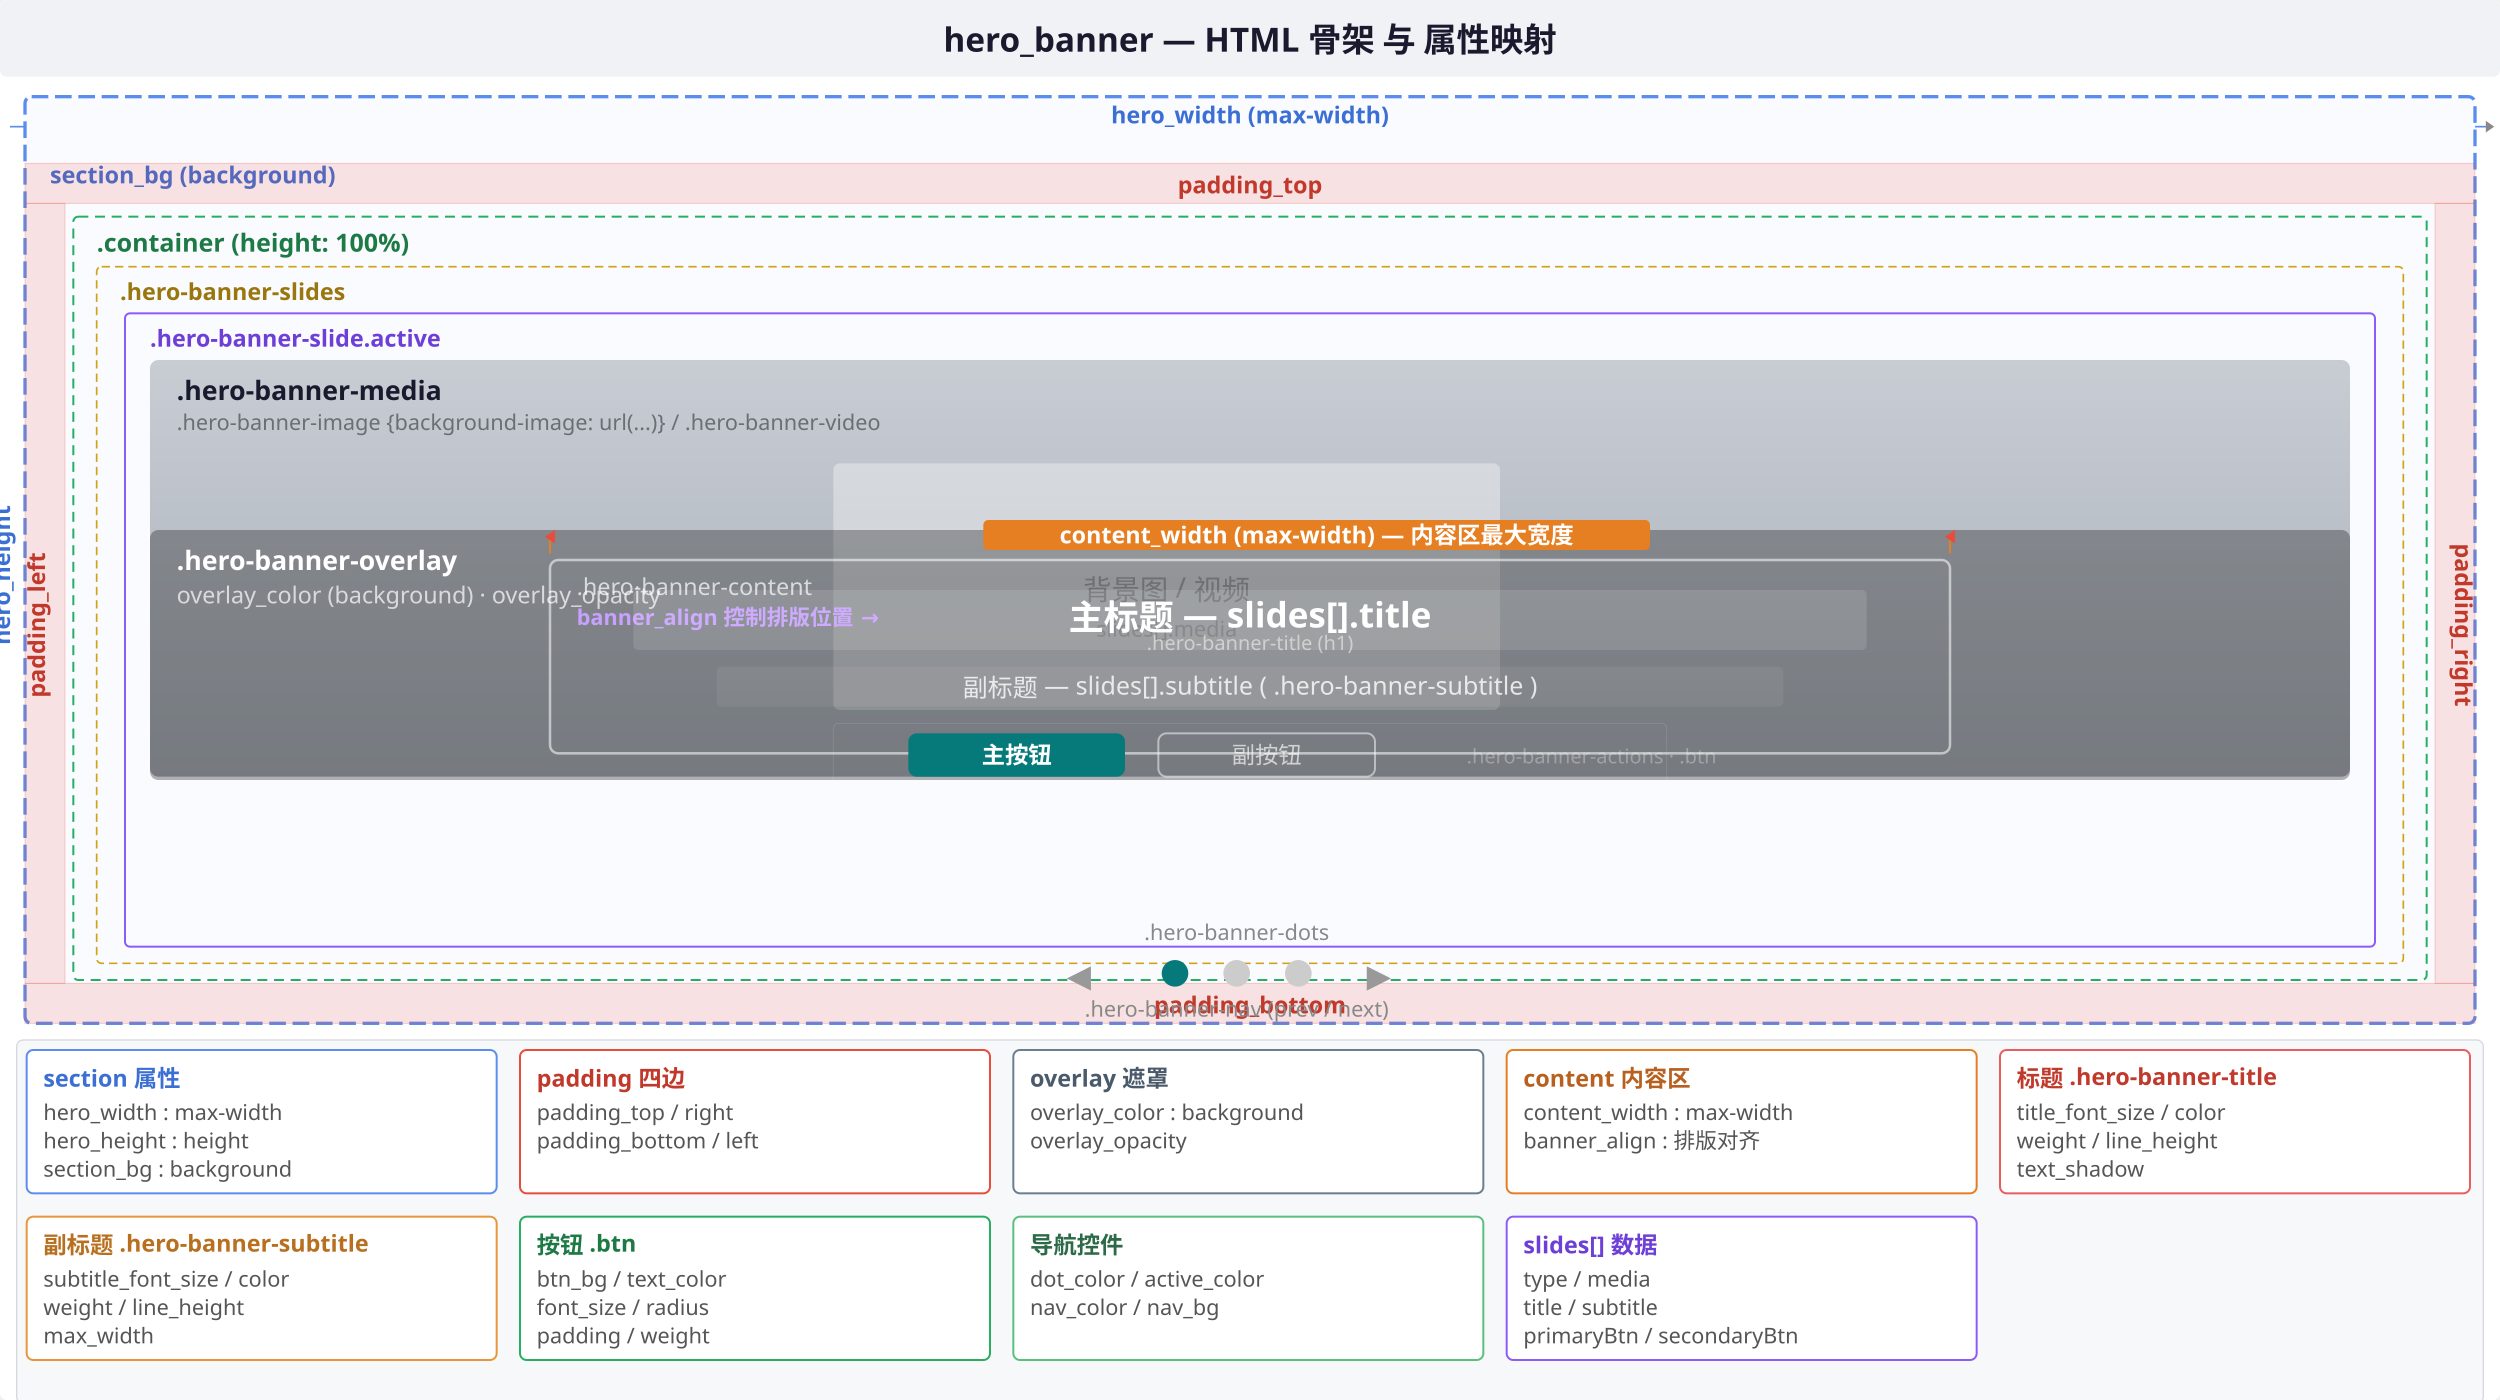
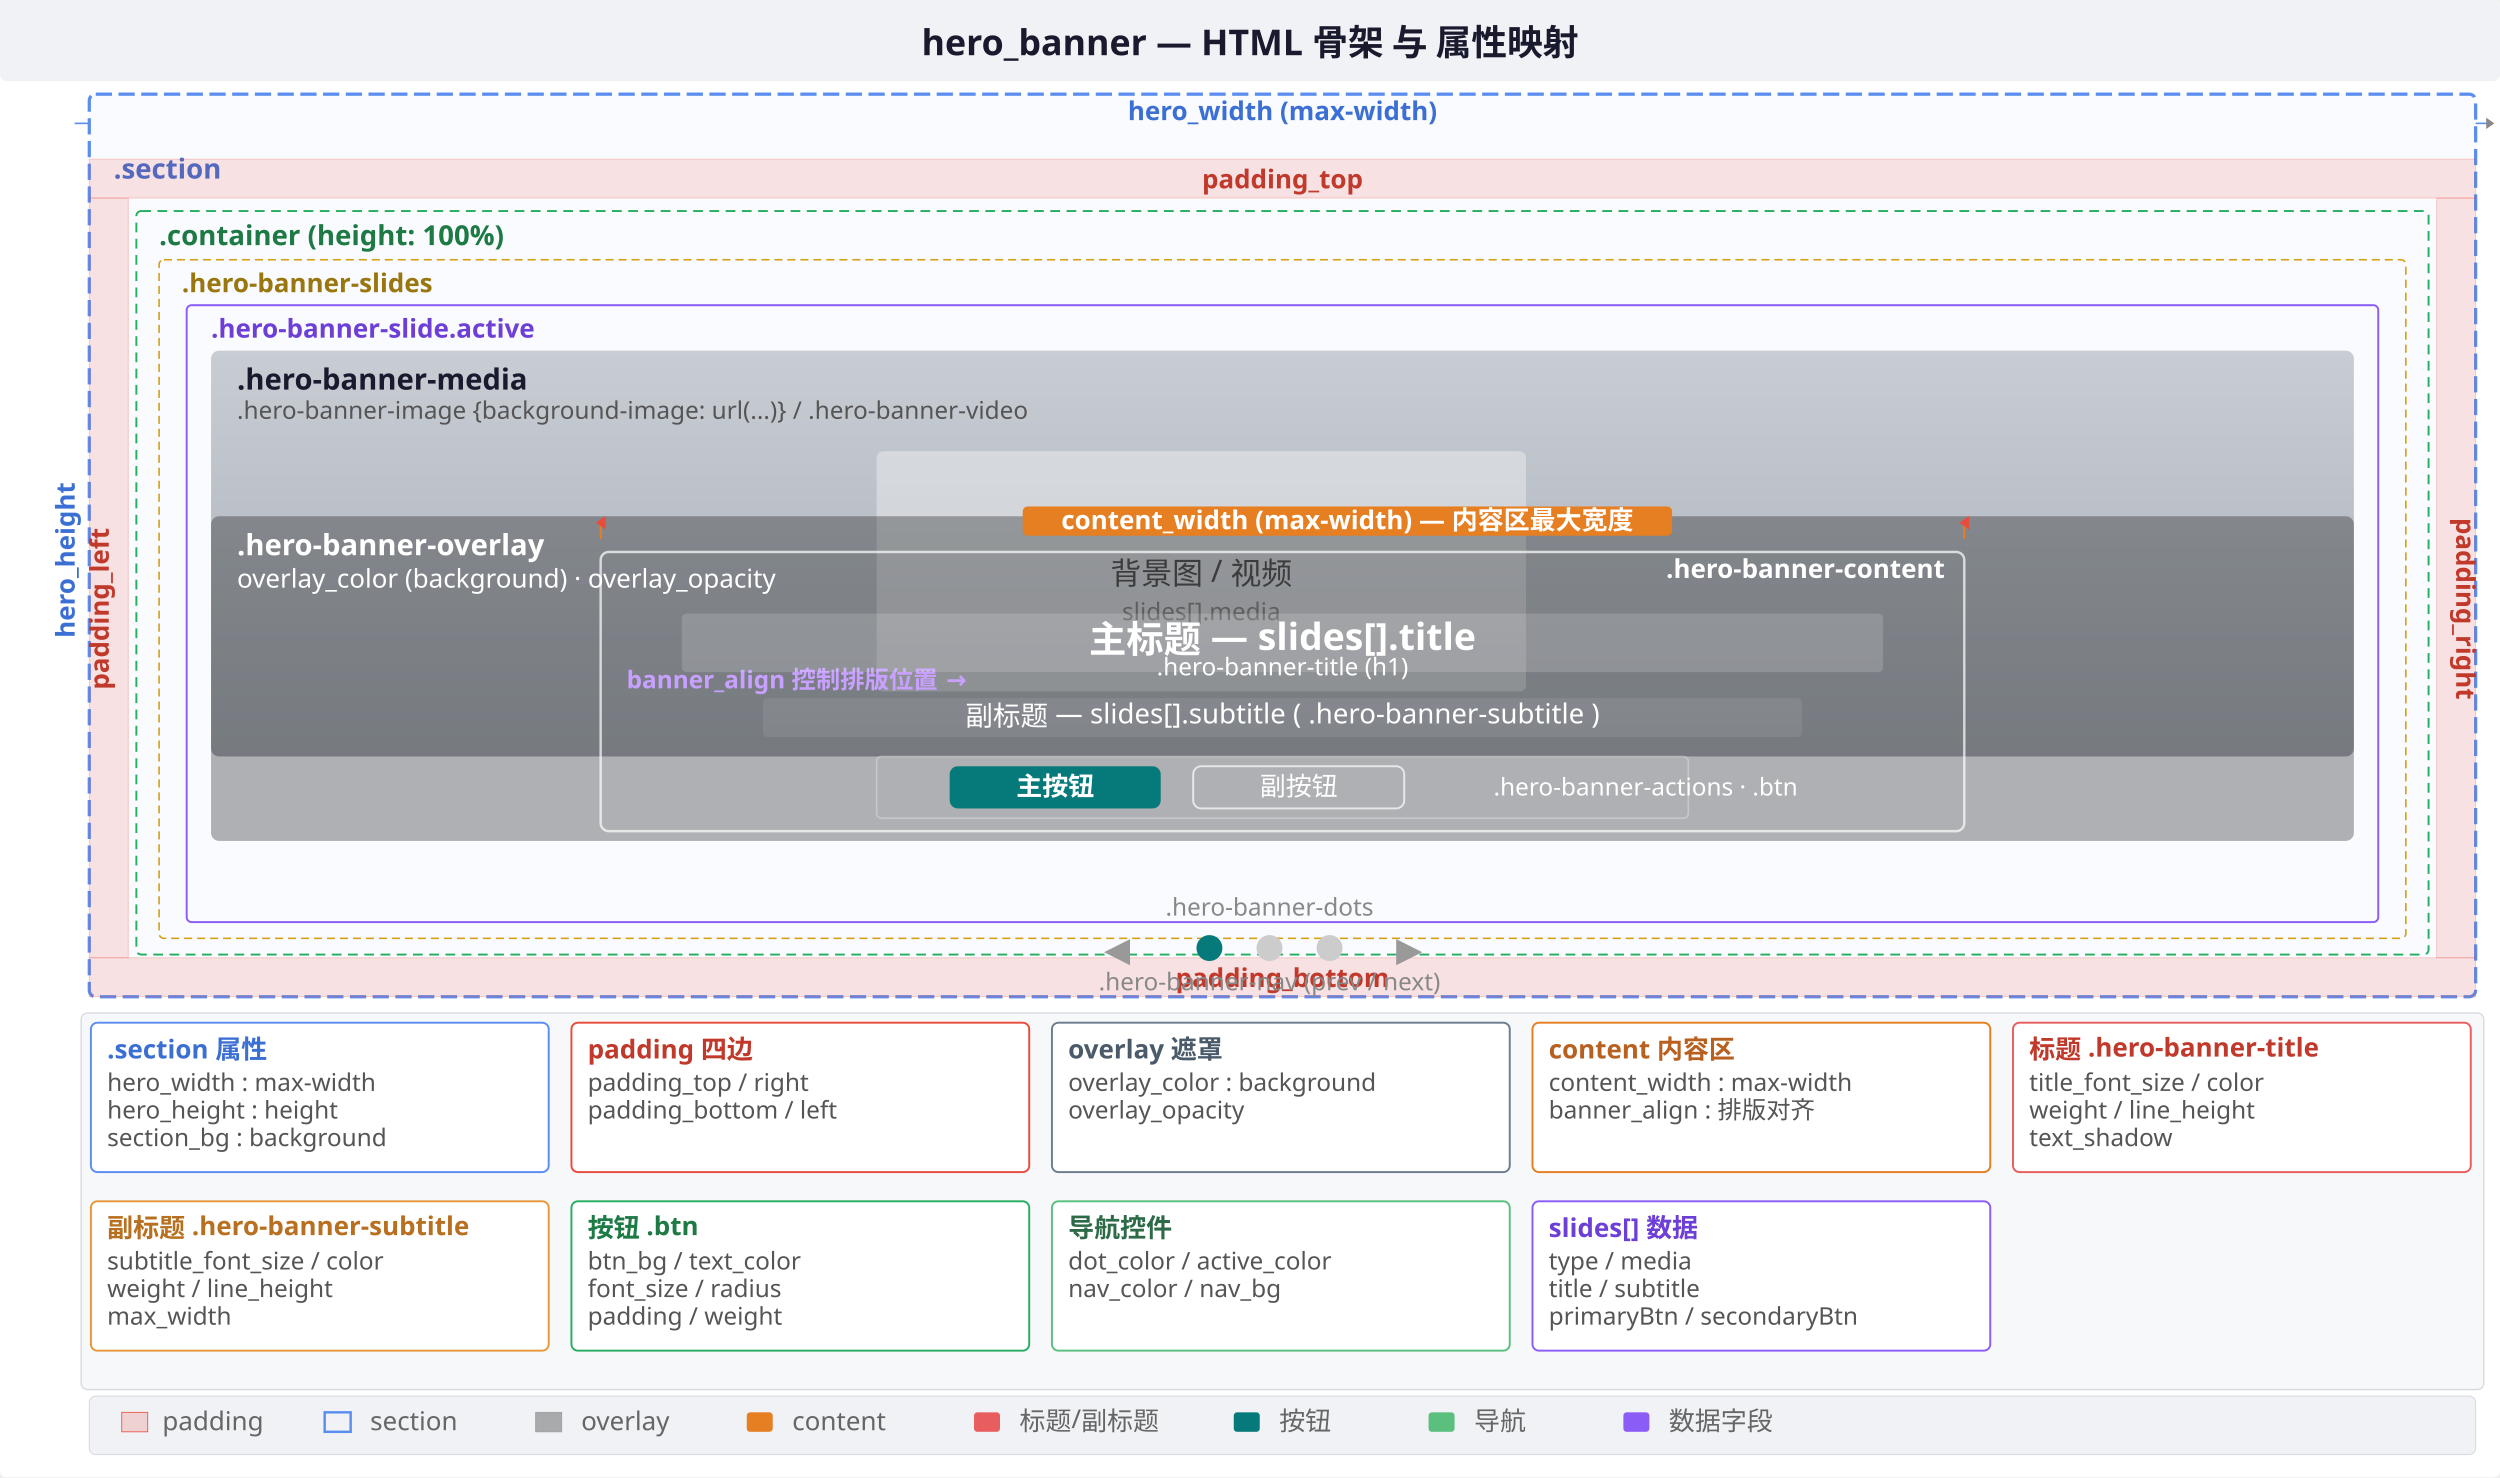
- <svg xmlns="http://www.w3.org/2000/svg" viewBox="0 0 1500 840" width="1500" height="840">
+ <svg xmlns="http://www.w3.org/2000/svg" viewBox="0 0 1540 910" width="1540" height="910">
  <defs>
    <marker id="aD" markerWidth="7" markerHeight="7" refX="3.5" refY="3.5" orient="auto">
      <path d="M0,1 L3.5,6 L7,1" fill="#e74c3c" />
    </marker>
    <marker id="aU" markerWidth="7" markerHeight="7" refX="3.5" refY="3.5" orient="auto">
      <path d="M0,6 L3.5,1 L7,6" fill="#e74c3c" />
    </marker>
    <marker id="aRb" markerWidth="7" markerHeight="7" refX="3.5" refY="3.5" orient="auto">
      <path d="M1,0 L6,3.5 L1,7" fill="#888" />
    </marker>
    <linearGradient id="mg" x1="0" y1="0" x2="0" y2="1">
      <stop offset="0%" stop-color="#c8cdd4" />
      <stop offset="100%" stop-color="#a8aeb6" />
    </linearGradient>
  </defs>
  <style>text{font-family:"Microsoft YaHei","PingFang SC",sans-serif}</style>
-   <rect x="0" y="0" width="1500" height="840" fill="#fff" rx="4" />
-   <rect x="0" y="0" width="1500" height="46" fill="#f0f2f5" rx="4" />
-   <text x="750" y="31" text-anchor="middle" font-size="20" font-weight="bold" fill="#1a1a2e">hero_banner — HTML 骨架 与 属性映射</text>
-   <rect x="15" y="58" width="1470" height="556" fill="rgba(91,141,239,0.035)" stroke="#5b8def" stroke-width="2" stroke-dasharray="10 4" rx="4" />
-   <line x1="15" y1="76" x2="6" y2="76" stroke="#5b8def" stroke-width="1" />
-   <line x1="1485" y1="76" x2="1494" y2="76" stroke="#5b8def" stroke-width="1" marker-end="url(#aRb)" />
-   <text x="750" y="74" text-anchor="middle" font-size="14" fill="#3b6fd4" font-weight="bold">hero_width (max-width)</text>
-   <text x="6" y="345" text-anchor="middle" font-size="14" fill="#3b6fd4" font-weight="bold" transform="rotate(-90, 6, 345)">hero_height</text>
-   <text x="30" y="110" font-size="14" fill="#3b6fd4" font-weight="bold">section_bg (background)</text>
-   <rect x="15" y="98" width="1470" height="24" fill="rgba(231,76,60,0.15)" stroke="rgba(231,76,60,0.3)" stroke-width="0.5" />
-   <text x="750" y="116" text-anchor="middle" font-size="14" fill="#c0392b" font-weight="bold">padding_top</text>
-   <rect x="15" y="590" width="1470" height="24" fill="rgba(231,76,60,0.15)" stroke="rgba(231,76,60,0.3)" stroke-width="0.5" />
-   <text x="750" y="608" text-anchor="middle" font-size="14" fill="#c0392b" font-weight="bold">padding_bottom</text>
-   <rect x="15" y="122" width="24" height="468" fill="rgba(231,76,60,0.15)" stroke="rgba(231,76,60,0.3)" stroke-width="0.5" />
-   <text x="27" y="375" text-anchor="middle" font-size="14" fill="#c0392b" font-weight="bold" transform="rotate(-90, 27, 375)">padding_left</text>
-   <rect x="1461" y="122" width="24" height="468" fill="rgba(231,76,60,0.15)" stroke="rgba(231,76,60,0.3)" stroke-width="0.5" />
-   <text x="1473" y="375" text-anchor="middle" font-size="14" fill="#c0392b" font-weight="bold" transform="rotate(90, 1473, 375)">padding_right</text>
-   <rect x="44" y="130" width="1412" height="458" fill="none" stroke="#27ae60" stroke-width="1.2" stroke-dasharray="6 4" rx="3" />
-   <text x="58" y="151" font-size="15" fill="#1e7a45" font-weight="bold">.container (height: 100%)</text>
-   <rect x="58" y="160" width="1384" height="418" fill="none" stroke="#d4a017" stroke-width="1" stroke-dasharray="5 3" rx="3" />
-   <text x="72" y="180" font-size="14" fill="#9a760e" font-weight="bold">.hero-banner-slides</text>
-   <rect x="75" y="188" width="1350" height="380" fill="none" stroke="#8b5cf6" stroke-width="1.2" rx="3" />
-   <text x="90" y="208" font-size="14" fill="#6d3fd6" font-weight="bold">.hero-banner-slide.active</text>
-   <rect x="90" y="216" width="1320" height="250" fill="url(#mg)" rx="5" />
-   <text x="106" y="240" font-size="16" fill="#1a1a2e" font-weight="bold">.hero-banner-media</text>
-   <text x="106" y="258" font-size="13" fill="rgba(0,0,0,0.45)">.hero-banner-image {background-image: url(...)}  /  .hero-banner-video</text>
-   <rect x="500" y="278" width="400" height="148" fill="rgba(255,255,255,0.35)" rx="4" />
-   <text x="700" y="360" text-anchor="middle" font-size="17" fill="rgba(0,0,0,0.25)">背景图 / 视频</text>
-   <text x="700" y="382" text-anchor="middle" font-size="13" fill="rgba(0,0,0,0.18)">slides[].media</text>
-   <rect x="90" y="318" width="1320" height="150" fill="rgba(0,0,0,0.3)" rx="5" />
-   <text x="106" y="342" font-size="16" fill="#fff" font-weight="bold">.hero-banner-overlay</text>
-   <text x="106" y="362" font-size="14" fill="rgba(255,255,255,0.7)">overlay_color (background)  ·  overlay_opacity</text>
-   <rect x="330" y="336" width="840" height="116" fill="none" stroke="rgba(255,255,255,0.55)" stroke-width="1.5" rx="5" />
-   <text x="346" y="357" font-size="14" fill="rgba(255,255,255,0.7)">.hero-banner-content</text>
-   <line x1="330" y1="332" x2="330" y2="322" stroke="#e67e22" stroke-width="1.2" marker-end="url(#aU)" />
-   <line x1="1170" y1="332" x2="1170" y2="322" stroke="#e67e22" stroke-width="1.2" marker-end="url(#aU)" />
-   <rect x="590" y="312" width="400" height="18" fill="#e67e22" rx="3" />
-   <text x="790" y="326" text-anchor="middle" font-size="14" fill="#fff" font-weight="bold">content_width (max-width) — 内容区最大宽度</text>
-   <text x="346" y="375" font-size="13" fill="#c8a0ff" font-weight="bold">banner_align 控制排版位置 →</text>
-   <rect x="380" y="354" width="740" height="36" fill="rgba(255,255,255,0.12)" rx="3" />
-   <text x="750" y="378" text-anchor="middle" font-size="21" fill="#fff" font-weight="bold">主标题 — slides[].title</text>
-   <text x="750" y="390" text-anchor="middle" font-size="12" fill="rgba(255,255,255,0.5)">.hero-banner-title (h1)</text>
-   <rect x="430" y="400" width="640" height="24" fill="rgba(255,255,255,0.06)" rx="3" />
-   <text x="750" y="418" text-anchor="middle" font-size="15" fill="rgba(255,255,255,0.8)">副标题 — slides[].subtitle ( .hero-banner-subtitle )</text>
-   <rect x="500" y="434" width="500" height="38" fill="none" stroke="rgba(255,255,255,0.12)" stroke-width="0.5" rx="3" />
-   <rect x="545" y="440" width="130" height="26" fill="#067a7a" rx="5" />
-   <text x="610" y="458" text-anchor="middle" font-size="14" fill="#fff" font-weight="bold">主按钮</text>
-   <rect x="695" y="440" width="130" height="26" fill="none" stroke="rgba(255,255,255,0.5)" stroke-width="1.2" rx="5" />
-   <text x="760" y="458" text-anchor="middle" font-size="14" fill="rgba(255,255,255,0.65)">副按钮</text>
-   <text x="880" y="458" font-size="12" fill="rgba(255,255,255,0.3)">.hero-banner-actions · .btn</text>
-   <circle cx="705" cy="584" r="8" fill="#067a7a" />
-   <circle cx="742" cy="584" r="8" fill="#ccc" />
-   <circle cx="779" cy="584" r="8" fill="#ccc" />
-   <text x="742" y="564" text-anchor="middle" font-size="13" fill="#888">.hero-banner-dots</text>
-   <text x="640" y="592" font-size="19" fill="#999">◀</text>
-   <text x="820" y="592" font-size="19" fill="#999">▶</text>
-   <text x="742" y="610" text-anchor="middle" font-size="13" fill="#888">.hero-banner-nav (prev / next)</text>
-   <rect x="10" y="624" width="1480" height="218" fill="#f7f8fa" stroke="#d5d8de" stroke-width="0.8" rx="4" />
-   <text x="750" y="644" text-anchor="middle" font-size="14" fill="#888" font-weight="bold">属性字段</text>
-   <rect x="16" y="630" width="282" height="86" fill="#fff" stroke="#5b8def" stroke-width="1.2" rx="4" />
-   <text x="26" y="652" font-size="14" fill="#3b6fd4" font-weight="bold">section 属性</text>
-   <text x="26" y="672" font-size="13" fill="#555">hero_width : max-width</text>
-   <text x="26" y="689" font-size="13" fill="#555">hero_height : height</text>
-   <text x="26" y="706" font-size="13" fill="#555">section_bg : background</text>
-   <rect x="312" y="630" width="282" height="86" fill="#fff" stroke="#e74c3c" stroke-width="1.2" rx="4" />
-   <text x="322" y="652" font-size="14" fill="#c0392b" font-weight="bold">padding 四边</text>
-   <text x="322" y="672" font-size="13" fill="#555">padding_top / right</text>
-   <text x="322" y="689" font-size="13" fill="#555">padding_bottom / left</text>
-   <rect x="608" y="630" width="282" height="86" fill="#fff" stroke="#6b7d8e" stroke-width="1.2" rx="4" />
-   <text x="618" y="652" font-size="14" fill="#4a5a6a" font-weight="bold">overlay 遮罩</text>
-   <text x="618" y="672" font-size="13" fill="#555">overlay_color : background</text>
-   <text x="618" y="689" font-size="13" fill="#555">overlay_opacity</text>
-   <rect x="904" y="630" width="282" height="86" fill="#fff" stroke="#e67e22" stroke-width="1.2" rx="4" />
-   <text x="914" y="652" font-size="14" fill="#b8601f" font-weight="bold">content 内容区</text>
-   <text x="914" y="672" font-size="13" fill="#555">content_width : max-width</text>
-   <text x="914" y="689" font-size="13" fill="#555">banner_align : 排版对齐</text>
-   <rect x="1200" y="630" width="282" height="86" fill="#fff" stroke="#e85d5d" stroke-width="1.2" rx="4" />
-   <text x="1210" y="652" font-size="14" fill="#c0392b" font-weight="bold">标题 .hero-banner-title</text>
-   <text x="1210" y="672" font-size="13" fill="#555">title_font_size / color</text>
-   <text x="1210" y="689" font-size="13" fill="#555">weight / line_height</text>
-   <text x="1210" y="706" font-size="13" fill="#555">text_shadow</text>
-   <rect x="16" y="730" width="282" height="86" fill="#fff" stroke="#e8963b" stroke-width="1.2" rx="4" />
-   <text x="26" y="752" font-size="14" fill="#b87020" font-weight="bold">副标题 .hero-banner-subtitle</text>
-   <text x="26" y="772" font-size="13" fill="#555">subtitle_font_size / color</text>
-   <text x="26" y="789" font-size="13" fill="#555">weight / line_height</text>
-   <text x="26" y="806" font-size="13" fill="#555">max_width</text>
-   <rect x="312" y="730" width="282" height="86" fill="#fff" stroke="#27ae60" stroke-width="1.2" rx="4" />
-   <text x="322" y="752" font-size="14" fill="#1e7a45" font-weight="bold">按钮 .btn</text>
-   <text x="322" y="772" font-size="13" fill="#555">btn_bg / text_color</text>
-   <text x="322" y="789" font-size="13" fill="#555">font_size / radius</text>
-   <text x="322" y="806" font-size="13" fill="#555">padding / weight</text>
-   <rect x="608" y="730" width="282" height="86" fill="#fff" stroke="#5bbf7e" stroke-width="1.2" rx="4" />
-   <text x="618" y="752" font-size="14" fill="#2d6a47" font-weight="bold">导航控件</text>
-   <text x="618" y="772" font-size="13" fill="#555">dot_color / active_color</text>
-   <text x="618" y="789" font-size="13" fill="#555">nav_color / nav_bg</text>
-   <rect x="904" y="730" width="282" height="86" fill="#fff" stroke="#8b5cf6" stroke-width="1.2" rx="4" />
-   <text x="914" y="752" font-size="14" fill="#6d3fd6" font-weight="bold">slides[] 数据</text>
-   <text x="914" y="772" font-size="13" fill="#555">type / media</text>
-   <text x="914" y="789" font-size="13" fill="#555">title / subtitle</text>
-   <text x="914" y="806" font-size="13" fill="#555">primaryBtn / secondaryBtn</text>
-   <rect x="15" y="846" width="1470" height="36" fill="#f0f2f5" stroke="#d5d8de" stroke-width="0.6" rx="4" />
-   <rect x="35" y="856" width="16" height="12" fill="rgba(231,76,60,0.2)" stroke="#e74c3c" stroke-width="0.5" />
-   <text x="60" y="867" font-size="14" fill="#666">padding</text>
-   <rect x="160" y="856" width="16" height="12" fill="none" stroke="#5b8def" stroke-width="1.5" />
-   <text x="188" y="867" font-size="14" fill="#666">section</text>
-   <rect x="290" y="856" width="16" height="12" fill="rgba(0,0,0,0.3)" stroke="#999" stroke-width="0.5" />
-   <text x="318" y="867" font-size="14" fill="#666">overlay</text>
-   <rect x="420" y="856" width="16" height="12" fill="#e67e22" rx="2" />
-   <text x="448" y="867" font-size="14" fill="#666">content</text>
-   <rect x="560" y="856" width="16" height="12" fill="#e85d5d" rx="2" />
-   <text x="588" y="867" font-size="14" fill="#666">标题/副标题</text>
-   <rect x="720" y="856" width="16" height="12" fill="#067a7a" rx="2" />
-   <text x="748" y="867" font-size="14" fill="#666">按钮</text>
-   <rect x="840" y="856" width="16" height="12" fill="#5bbf7e" rx="2" />
-   <text x="868" y="867" font-size="14" fill="#666">导航</text>
-   <rect x="960" y="856" width="16" height="12" fill="#8b5cf6" rx="2" />
-   <text x="988" y="867" font-size="14" fill="#666">数据字段</text>
+   <rect x="0" y="0" width="1540" height="910" fill="#fff" rx="4" />
+   <rect x="0" y="0" width="1540" height="50" fill="#f0f2f5" rx="4" />
+   <text x="770" y="34" text-anchor="middle" font-size="22" font-weight="bold" fill="#1a1a2e">hero_banner — HTML 骨架 与 属性映射</text>
+   <text x="46" y="345" text-anchor="middle" font-size="16" fill="#3b6fd4" font-weight="bold" transform="rotate(-90, 46, 345)">hero_height</text>
+   <g transform="translate(40, 0)">
+     <rect x="15" y="58" width="1470" height="556" fill="rgba(91,141,239,0.035)" stroke="#5b8def" stroke-width="2" stroke-dasharray="10 4" rx="4" />
+     <line x1="15" y1="76" x2="6" y2="76" stroke="#5b8def" stroke-width="1" />
+     <line x1="1485" y1="76" x2="1494" y2="76" stroke="#5b8def" stroke-width="1" marker-end="url(#aRb)" />
+     <text x="750" y="74" text-anchor="middle" font-size="16" fill="#3b6fd4" font-weight="bold">hero_width (max-width)</text>
+     <text x="30" y="110" font-size="17" fill="#3b6fd4" font-weight="bold">.section</text>
+     <rect x="15" y="98" width="1470" height="24" fill="rgba(231,76,60,0.15)" stroke="rgba(231,76,60,0.3)" stroke-width="0.5" />
+     <text x="750" y="116" text-anchor="middle" font-size="16" fill="#c0392b" font-weight="bold">padding_top</text>
+     <rect x="15" y="590" width="1470" height="24" fill="rgba(231,76,60,0.15)" stroke="rgba(231,76,60,0.3)" stroke-width="0.5" />
+     <text x="750" y="608" text-anchor="middle" font-size="16" fill="#c0392b" font-weight="bold">padding_bottom</text>
+     <rect x="15" y="122" width="24" height="468" fill="rgba(231,76,60,0.15)" stroke="rgba(231,76,60,0.3)" stroke-width="0.5" />
+     <text x="27" y="375" text-anchor="middle" font-size="16" fill="#c0392b" font-weight="bold" transform="rotate(-90, 27, 375)">padding_left</text>
+     <rect x="1461" y="122" width="24" height="468" fill="rgba(231,76,60,0.15)" stroke="rgba(231,76,60,0.3)" stroke-width="0.5" />
+     <text x="1473" y="375" text-anchor="middle" font-size="16" fill="#c0392b" font-weight="bold" transform="rotate(90, 1473, 375)">padding_right</text>
+     <rect x="44" y="130" width="1412" height="458" fill="none" stroke="#27ae60" stroke-width="1.2" stroke-dasharray="6 4" rx="3" />
+     <text x="58" y="151" font-size="17" fill="#1e7a45" font-weight="bold">.container (height: 100%)</text>
+     <rect x="58" y="160" width="1384" height="418" fill="none" stroke="#d4a017" stroke-width="1" stroke-dasharray="5 3" rx="3" />
+     <text x="72" y="180" font-size="16" fill="#9a760e" font-weight="bold">.hero-banner-slides</text>
+     <rect x="75" y="188" width="1350" height="380" fill="none" stroke="#8b5cf6" stroke-width="1.2" rx="3" />
+     <text x="90" y="208" font-size="16" fill="#6d3fd6" font-weight="bold">.hero-banner-slide.active</text>
+     <rect x="90" y="216" width="1320" height="250" fill="url(#mg)" rx="5" />
+     <text x="106" y="240" font-size="18" fill="#1a1a2e" font-weight="bold">.hero-banner-media</text>
+     <text x="106" y="258" font-size="15" fill="#555">.hero-banner-image {background-image: url(...)}  /  .hero-banner-video</text>
+     <rect x="500" y="278" width="400" height="148" fill="rgba(255,255,255,0.35)" rx="4" />
+     <text x="700" y="360" text-anchor="middle" font-size="19" fill="#555">背景图 / 视频</text>
+     <text x="700" y="382" text-anchor="middle" font-size="15" fill="#888">slides[].media</text>
+     <rect x="90" y="318" width="1320" height="200" fill="rgba(0,0,0,0.3)" rx="5" />
+     <text x="106" y="342" font-size="18" fill="#fff" font-weight="bold">.hero-banner-overlay</text>
+     <text x="106" y="362" font-size="16" fill="#fff">overlay_color (background)  ·  overlay_opacity</text>
+     <rect x="330" y="340" width="840" height="172" fill="none" stroke="rgba(255,255,255,0.7)" stroke-width="1.5" rx="5" />
+     <text x="1158" y="356" text-anchor="end" font-size="16" fill="#fff" font-weight="bold">.hero-banner-content</text>
+     <line x1="330" y1="332" x2="330" y2="322" stroke="#e67e22" stroke-width="1.2" marker-end="url(#aU)" />
+     <line x1="1170" y1="332" x2="1170" y2="322" stroke="#e67e22" stroke-width="1.2" marker-end="url(#aU)" />
+     <rect x="590" y="312" width="400" height="18" fill="#e67e22" rx="3" />
+     <text x="790" y="326" text-anchor="middle" font-size="16" fill="#fff" font-weight="bold">content_width (max-width) — 内容区最大宽度</text>
+     <text x="346" y="424" font-size="15" fill="#c8a0ff" font-weight="bold">banner_align 控制排版位置 →</text>
+     <rect x="380" y="378" width="740" height="36" fill="rgba(255,255,255,0.15)" rx="3" />
+     <text x="750" y="402" text-anchor="middle" font-size="23" fill="#fff" font-weight="bold">主标题 — slides[].title</text>
+     <text x="750" y="416" text-anchor="middle" font-size="15" fill="#fff">.hero-banner-title (h1)</text>
+     <rect x="430" y="430" width="640" height="24" fill="rgba(255,255,255,0.08)" rx="3" />
+     <text x="750" y="447" text-anchor="middle" font-size="17" fill="#fff">副标题 — slides[].subtitle ( .hero-banner-subtitle )</text>
+     <rect x="500" y="466" width="500" height="38" fill="none" stroke="rgba(255,255,255,0.3)" stroke-width="1" rx="3" />
+     <rect x="545" y="472" width="130" height="26" fill="#067a7a" rx="5" />
+     <text x="610" y="490" text-anchor="middle" font-size="16" fill="#fff" font-weight="bold">主按钮</text>
+     <rect x="695" y="472" width="130" height="26" fill="none" stroke="rgba(255,255,255,0.7)" stroke-width="1.2" rx="5" />
+     <text x="760" y="490" text-anchor="middle" font-size="16" fill="#fff">副按钮</text>
+     <text x="880" y="490" font-size="15" fill="#fff">.hero-banner-actions · .btn</text>
+     <circle cx="705" cy="584" r="8" fill="#067a7a" />
+     <circle cx="742" cy="584" r="8" fill="#ccc" />
+     <circle cx="779" cy="584" r="8" fill="#ccc" />
+     <text x="742" y="564" text-anchor="middle" font-size="15" fill="#888">.hero-banner-dots</text>
+     <text x="640" y="592" font-size="21" fill="#999">◀</text>
+     <text x="820" y="592" font-size="21" fill="#999">▶</text>
+     <text x="742" y="610" text-anchor="middle" font-size="15" fill="#888">.hero-banner-nav (prev / next)</text>
+     <rect x="10" y="624" width="1480" height="232" fill="#f7f8fa" stroke="#d5d8de" stroke-width="0.8" rx="4" />
+     <text x="750" y="644" text-anchor="middle" font-size="16" fill="#888" font-weight="bold">属性字段</text>
+     <rect x="16" y="630" width="282" height="92" fill="#fff" stroke="#5b8def" stroke-width="1.2" rx="4" />
+     <text x="26" y="652" font-size="16" fill="#3b6fd4" font-weight="bold">.section 属性</text>
+     <text x="26" y="672" font-size="15" fill="#555">hero_width : max-width</text>
+     <text x="26" y="689" font-size="15" fill="#555">hero_height : height</text>
+     <text x="26" y="706" font-size="15" fill="#555">section_bg : background</text>
+     <rect x="312" y="630" width="282" height="92" fill="#fff" stroke="#e74c3c" stroke-width="1.2" rx="4" />
+     <text x="322" y="652" font-size="16" fill="#c0392b" font-weight="bold">padding 四边</text>
+     <text x="322" y="672" font-size="15" fill="#555">padding_top / right</text>
+     <text x="322" y="689" font-size="15" fill="#555">padding_bottom / left</text>
+     <rect x="608" y="630" width="282" height="92" fill="#fff" stroke="#6b7d8e" stroke-width="1.2" rx="4" />
+     <text x="618" y="652" font-size="16" fill="#4a5a6a" font-weight="bold">overlay 遮罩</text>
+     <text x="618" y="672" font-size="15" fill="#555">overlay_color : background</text>
+     <text x="618" y="689" font-size="15" fill="#555">overlay_opacity</text>
+     <rect x="904" y="630" width="282" height="92" fill="#fff" stroke="#e67e22" stroke-width="1.2" rx="4" />
+     <text x="914" y="652" font-size="16" fill="#b8601f" font-weight="bold">content 内容区</text>
+     <text x="914" y="672" font-size="15" fill="#555">content_width : max-width</text>
+     <text x="914" y="689" font-size="15" fill="#555">banner_align : 排版对齐</text>
+     <rect x="1200" y="630" width="282" height="92" fill="#fff" stroke="#e85d5d" stroke-width="1.2" rx="4" />
+     <text x="1210" y="652" font-size="16" fill="#c0392b" font-weight="bold">标题 .hero-banner-title</text>
+     <text x="1210" y="672" font-size="15" fill="#555">title_font_size / color</text>
+     <text x="1210" y="689" font-size="15" fill="#555">weight / line_height</text>
+     <text x="1210" y="706" font-size="15" fill="#555">text_shadow</text>
+     <rect x="16" y="740" width="282" height="92" fill="#fff" stroke="#e8963b" stroke-width="1.2" rx="4" />
+     <text x="26" y="762" font-size="16" fill="#b87020" font-weight="bold">副标题 .hero-banner-subtitle</text>
+     <text x="26" y="782" font-size="15" fill="#555">subtitle_font_size / color</text>
+     <text x="26" y="799" font-size="15" fill="#555">weight / line_height</text>
+     <text x="26" y="816" font-size="15" fill="#555">max_width</text>
+     <rect x="312" y="740" width="282" height="92" fill="#fff" stroke="#27ae60" stroke-width="1.2" rx="4" />
+     <text x="322" y="762" font-size="16" fill="#1e7a45" font-weight="bold">按钮 .btn</text>
+     <text x="322" y="782" font-size="15" fill="#555">btn_bg / text_color</text>
+     <text x="322" y="799" font-size="15" fill="#555">font_size / radius</text>
+     <text x="322" y="816" font-size="15" fill="#555">padding / weight</text>
+     <rect x="608" y="740" width="282" height="92" fill="#fff" stroke="#5bbf7e" stroke-width="1.2" rx="4" />
+     <text x="618" y="762" font-size="16" fill="#2d6a47" font-weight="bold">导航控件</text>
+     <text x="618" y="782" font-size="15" fill="#555">dot_color / active_color</text>
+     <text x="618" y="799" font-size="15" fill="#555">nav_color / nav_bg</text>
+     <rect x="904" y="740" width="282" height="92" fill="#fff" stroke="#8b5cf6" stroke-width="1.2" rx="4" />
+     <text x="914" y="762" font-size="16" fill="#6d3fd6" font-weight="bold">slides[] 数据</text>
+     <text x="914" y="782" font-size="15" fill="#555">type / media</text>
+     <text x="914" y="799" font-size="15" fill="#555">title / subtitle</text>
+     <text x="914" y="816" font-size="15" fill="#555">primaryBtn / secondaryBtn</text>
+     <rect x="15" y="860" width="1470" height="36" fill="#f0f2f5" stroke="#d5d8de" stroke-width="0.6" rx="4" />
+     <rect x="35" y="870" width="16" height="12" fill="rgba(231,76,60,0.2)" stroke="#e74c3c" stroke-width="0.5" />
+     <text x="60" y="881" font-size="16" fill="#666">padding</text>
+     <rect x="160" y="870" width="16" height="12" fill="none" stroke="#5b8def" stroke-width="1.5" />
+     <text x="188" y="881" font-size="16" fill="#666">section</text>
+     <rect x="290" y="870" width="16" height="12" fill="rgba(0,0,0,0.3)" stroke="#999" stroke-width="0.5" />
+     <text x="318" y="881" font-size="16" fill="#666">overlay</text>
+     <rect x="420" y="870" width="16" height="12" fill="#e67e22" rx="2" />
+     <text x="448" y="881" font-size="16" fill="#666">content</text>
+     <rect x="560" y="870" width="16" height="12" fill="#e85d5d" rx="2" />
+     <text x="588" y="881" font-size="16" fill="#666">标题/副标题</text>
+     <rect x="720" y="870" width="16" height="12" fill="#067a7a" rx="2" />
+     <text x="748" y="881" font-size="16" fill="#666">按钮</text>
+     <rect x="840" y="870" width="16" height="12" fill="#5bbf7e" rx="2" />
+     <text x="868" y="881" font-size="16" fill="#666">导航</text>
+     <rect x="960" y="870" width="16" height="12" fill="#8b5cf6" rx="2" />
+     <text x="988" y="881" font-size="16" fill="#666">数据字段</text>
+   </g>
</svg>
